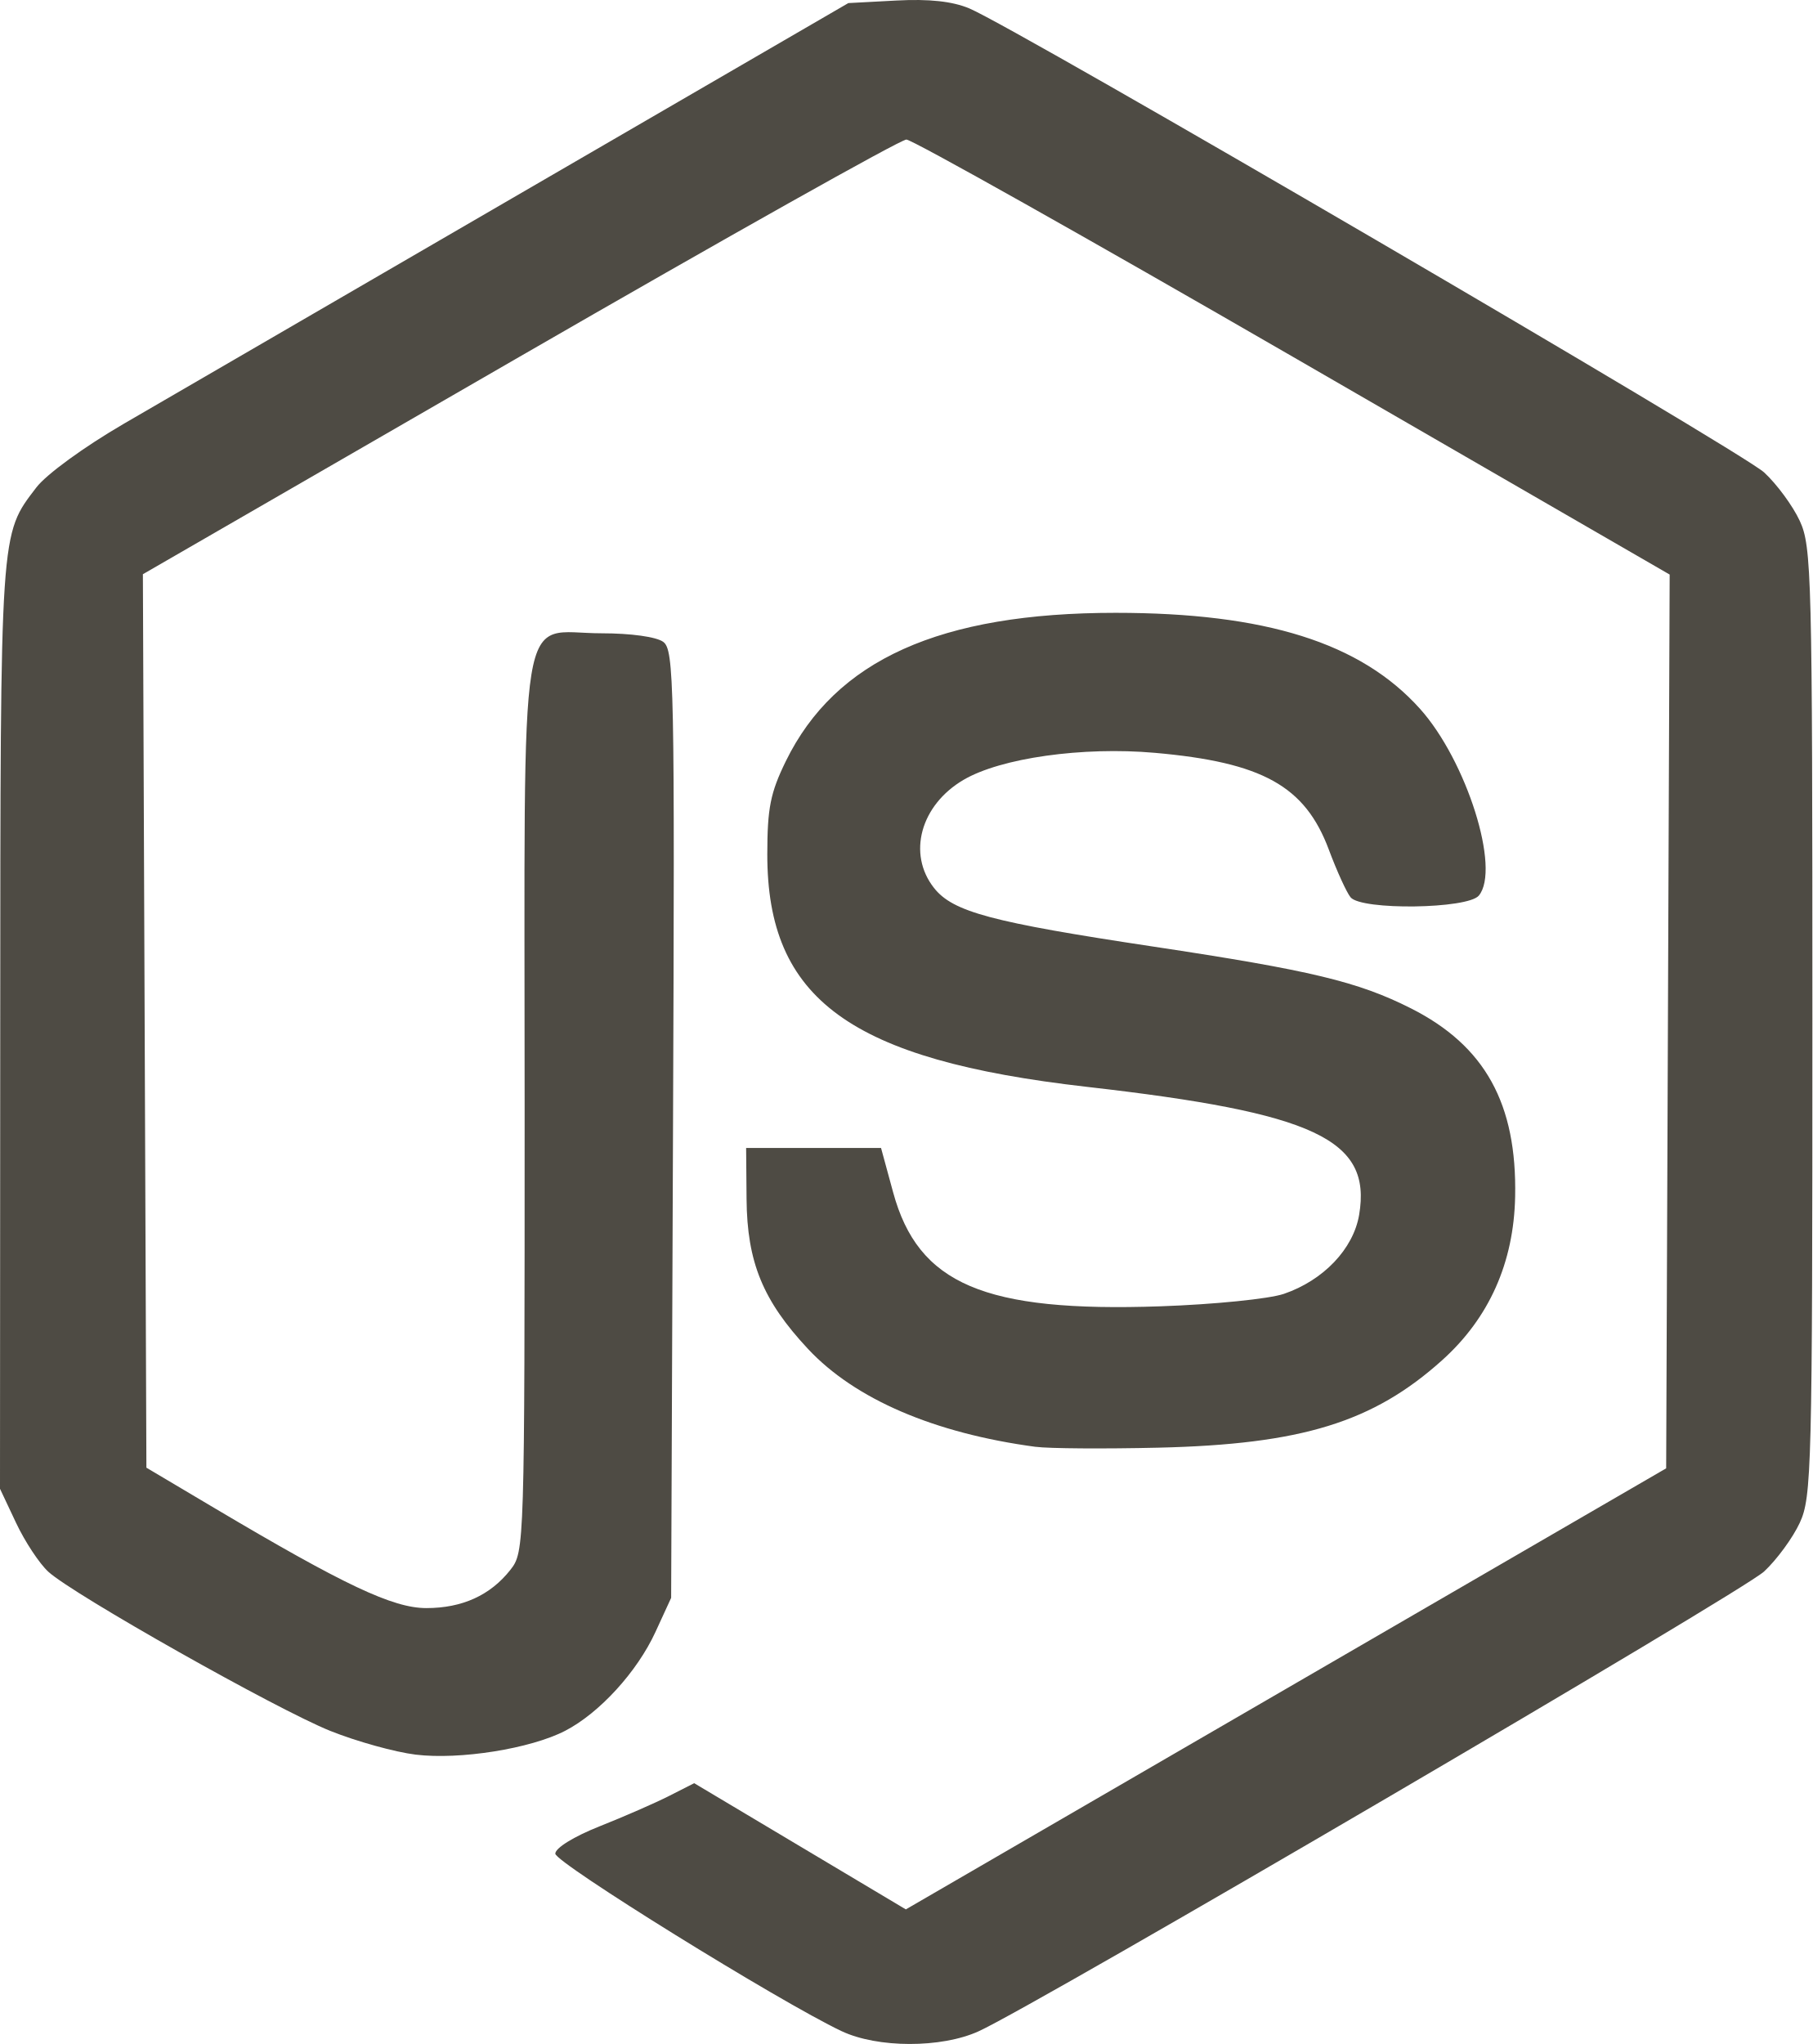
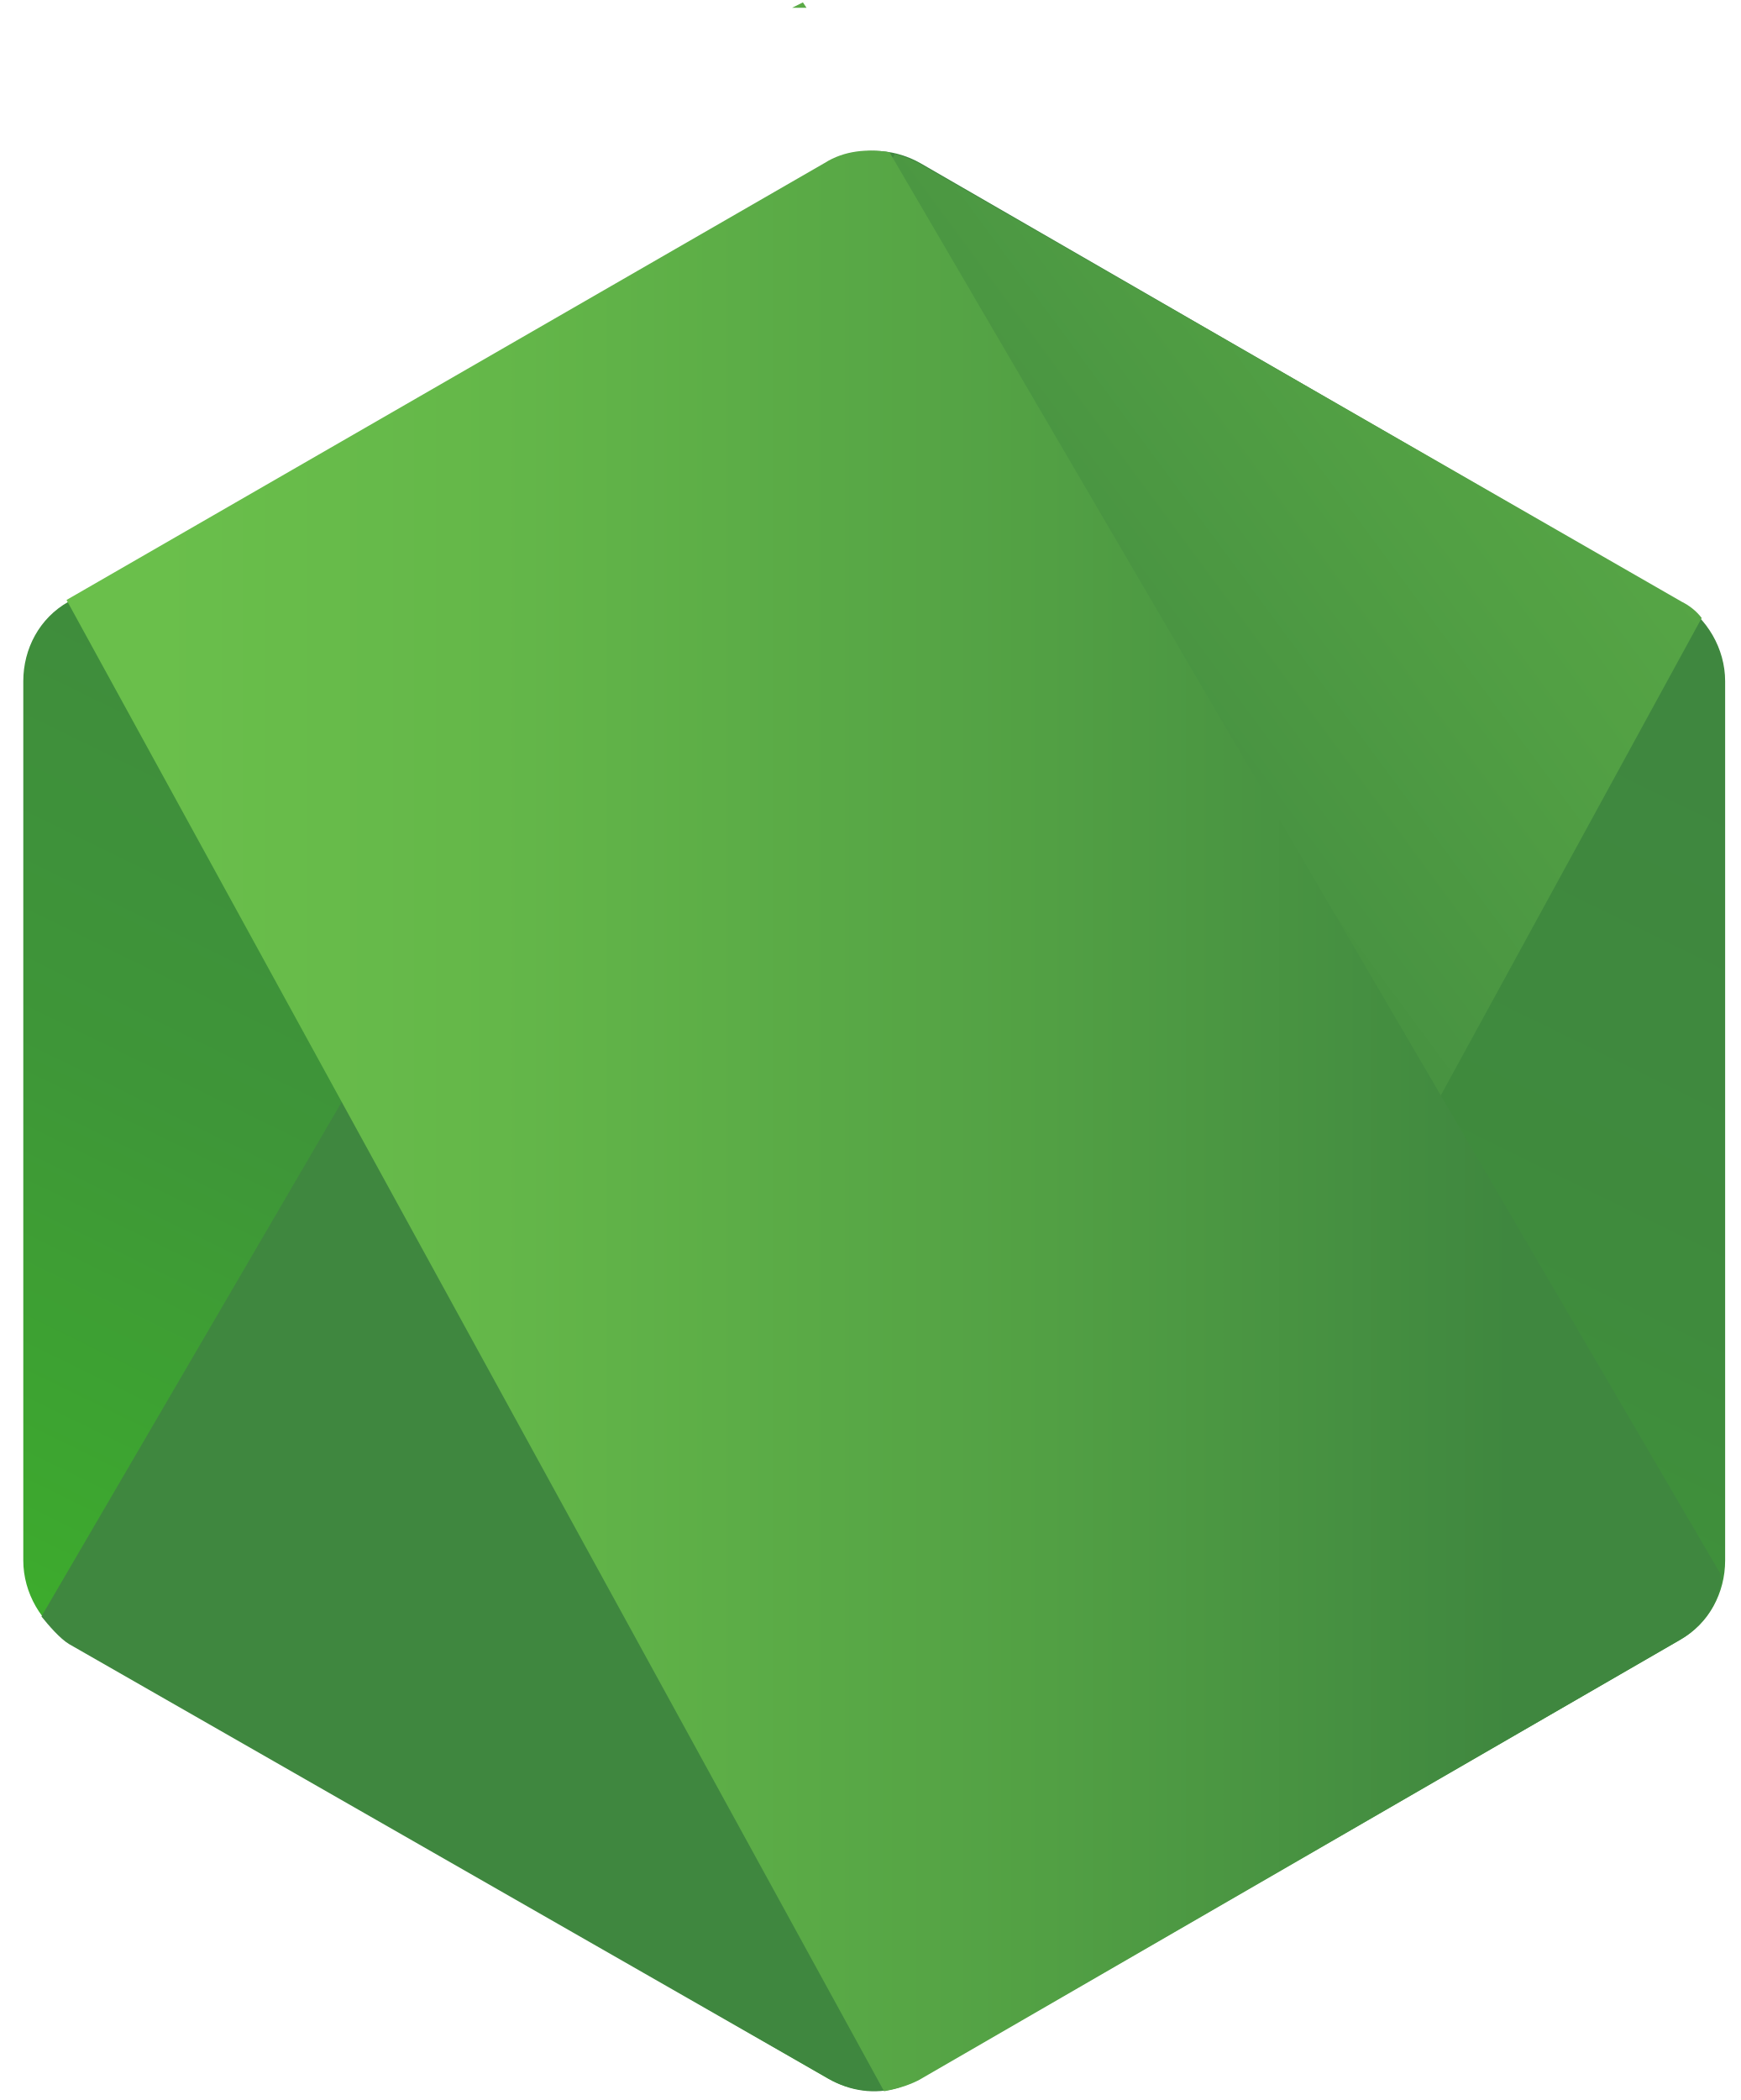
- <svg xmlns="http://www.w3.org/2000/svg" version="1.1" id="svg2" width="100" height="112.752" viewBox="0 0 100 112.752">
-   <defs id="defs6" />
-   <g id="g8">
-     <path style="fill:#4e4b44;fill-opacity:1;stroke-width:0.376" d="m 46.432,112.042 c -3.428,-1.625 -15.793,-9.29 -15.793,-9.789 0,-0.313 1.023,-0.945 2.444,-1.509 1.344,-0.533 3.069,-1.287 3.832,-1.674 l 1.387,-0.705 5.839,3.481 5.839,3.481 L 70.956,93.162 91.932,80.997 92.029,56.346 92.125,31.694 71.359,19.696 C 59.937,13.097 50.33,7.698 50.009,7.698 c -0.321,0 -9.93,5.395 -21.354,11.988 L 7.884,31.675 l 0.097,24.643 0.097,24.643 3.76,2.231 c 7.164,4.25 9.841,5.514 11.685,5.514 1.981,0 3.535,-0.707 4.639,-2.111 0.778,-0.989 0.785,-1.221 0.785,-25.578 0,-28.681 -0.424,-26.083 4.252,-26.083 1.612,0 3.015,0.195 3.394,0.472 0.602,0.44 0.639,2.266 0.542,26.604 l -0.104,26.132 -0.865,1.88 c -1.011,2.199 -3.094,4.478 -4.984,5.454 -1.914,0.988 -5.816,1.61 -8.246,1.314 -1.141,-0.139 -3.259,-0.727 -4.707,-1.307 C 15.281,94.302 4.053,87.967 2.669,86.704 2.176,86.254 1.374,85.04 0.887,84.006 L 0,82.125 0.013,56.555 C 0.027,29.044 -0.006,29.525 2.004,26.891 2.556,26.167 4.644,24.647 6.842,23.369 8.969,22.132 18.832,16.406 28.759,10.645 L 46.808,0.17 49.458,0.029 C 51.264,-0.067 52.544,0.071 53.481,0.463 56.059,1.54 96.064,24.889 97.336,26.059 c 0.697,0.641 1.582,1.843 1.966,2.67 C 99.961,30.149 100,31.701 100,56.367 c 0,24.667 -0.039,26.219 -0.698,27.638 -0.384,0.827 -1.268,2.034 -1.966,2.682 -1.215,1.129 -40.156,23.919 -43.344,25.366 -2.059,0.935 -5.575,0.929 -7.56,-0.012 z M 57.149,79.812 C 51.553,79.064 47.177,77.184 44.586,74.414 42.093,71.749 41.221,69.625 41.192,66.144 l -0.024,-2.82 h 3.722 3.722 l 0.666,2.444 c 1.382,5.072 5.028,6.627 14.75,6.291 2.957,-0.102 5.998,-0.409 6.812,-0.687 2.184,-0.746 3.835,-2.481 4.152,-4.362 C 75.692,62.855 72.575,61.39 59.969,59.953 46.911,58.463 42.328,55.127 42.336,47.118 c 0.003,-2.544 0.171,-3.387 1.023,-5.13 2.732,-5.584 8.511,-8.183 18.194,-8.183 8.275,0 13.522,1.652 16.79,5.287 2.577,2.866 4.465,8.851 3.253,10.311 -0.615,0.741 -6.474,0.821 -7.076,0.096 -0.217,-0.261 -0.758,-1.446 -1.202,-2.634 -1.312,-3.507 -3.659,-4.812 -9.599,-5.337 -3.987,-0.352 -8.496,0.284 -10.551,1.488 -2.376,1.392 -3.114,4.084 -1.635,5.963 1.04,1.323 3.164,1.891 12.094,3.236 8.695,1.31 11.305,1.935 14.224,3.409 4.084,2.062 5.853,5.258 5.748,10.39 -0.074,3.638 -1.435,6.688 -4.022,9.014 -3.811,3.427 -7.755,4.643 -15.659,4.829 -2.999,0.071 -6.045,0.049 -6.769,-0.047 z" id="path299" />
-   </g>
+ <svg xmlns="http://www.w3.org/2000/svg" width="63" height="76" viewBox="0 0 63 76" fill="none">
+   <path d="M33.309 5.901C32.264 5.313 31.023 5.313 29.978 5.901L2.476 21.779C1.431 22.366 0.843 23.477 0.843 24.653V56.473C0.843 57.649 1.496 58.76 2.476 59.348L29.978 75.225C31.023 75.813 32.264 75.813 33.309 75.225L60.812 59.348C61.857 58.76 62.445 57.649 62.445 56.473V24.653C62.445 23.477 61.791 22.366 60.812 21.779L33.309 5.901Z" fill="url(#paint0_linear_52_4769)" />
+   <path d="M60.877 21.779L33.244 5.901C32.983 5.771 32.656 5.64 32.395 5.575L1.5 58.5C1.761 58.827 2.173 59.304 2.5 59.5L29.978 75.225C30.762 75.682 31.676 75.813 32.526 75.552L61.596 22.366C61.4 22.105 61.138 21.909 60.877 21.779Z" fill="url(#paint1_linear_52_4769)" />
+   <path d="M29.063 0.086L28.671 0.282H29.194L29.063 0.086Z" fill="url(#paint2_linear_52_4769)" />
+   <path d="M60.809 59.348C61.593 58.89 62.3 58.033 62.3 57L32.196 5.509C31.412 5.379 30.563 5.444 29.844 5.901L2.408 21.713L32 75.682C32.392 75.617 32.849 75.486 33.241 75.29L60.809 59.348Z" fill="url(#paint3_linear_52_4769)" />
+   <defs>
+     <linearGradient id="paint0_linear_52_4769" x1="42.844" y1="17.726" x2="17.971" y2="68.459" gradientUnits="userSpaceOnUse">
+       <stop stop-color="#3F873F" />
+       <stop offset="0.33" stop-color="#3F8B3D" />
+       <stop offset="0.637" stop-color="#3E9638" />
+       <stop offset="0.934" stop-color="#3DA92E" />
+       <stop offset="1" stop-color="#3DAE2B" />
+     </linearGradient>
+     <linearGradient id="paint1_linear_52_4769" x1="27.464" y1="44.279" x2="97.246" y2="-7.27" gradientUnits="userSpaceOnUse">
+       <stop offset="0.138" stop-color="#3F873F" />
+       <stop offset="0.402" stop-color="#52A044" />
+       <stop offset="0.713" stop-color="#64B749" />
+       <stop offset="0.908" stop-color="#6ABF4B" />
+     </linearGradient>
+     <linearGradient id="paint2_linear_52_4769" x1="-0.166" y1="0.163" x2="63.473" y2="0.163" gradientUnits="userSpaceOnUse">
+       <stop offset="0.092" stop-color="#6ABF4B" />
+       <stop offset="0.287" stop-color="#64B749" />
+       <stop offset="0.598" stop-color="#52A044" />
+       <stop offset="0.862" stop-color="#3F873F" />
+     </linearGradient>
+     <linearGradient id="paint3_linear_52_4769" x1="-0.165" y1="40.553" x2="63.473" y2="40.553" gradientUnits="userSpaceOnUse">
+       <stop offset="0.092" stop-color="#6ABF4B" />
+       <stop offset="0.287" stop-color="#64B749" />
+       <stop offset="0.598" stop-color="#52A044" />
+       <stop offset="0.862" stop-color="#3F873F" />
+     </linearGradient>
+   </defs>
</svg>
